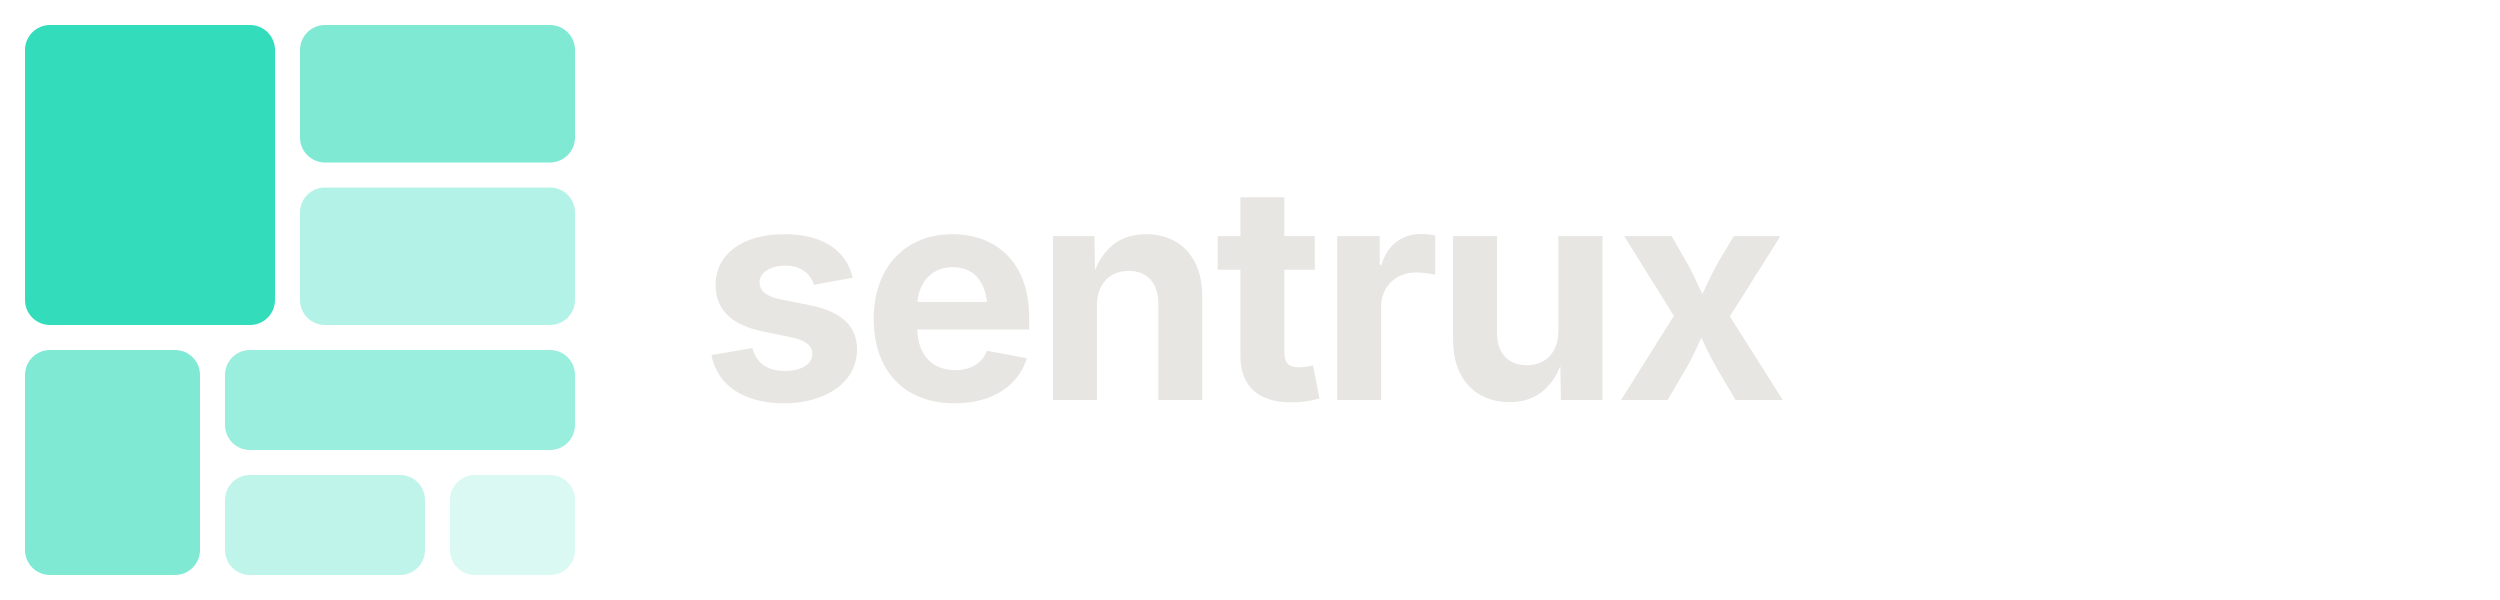
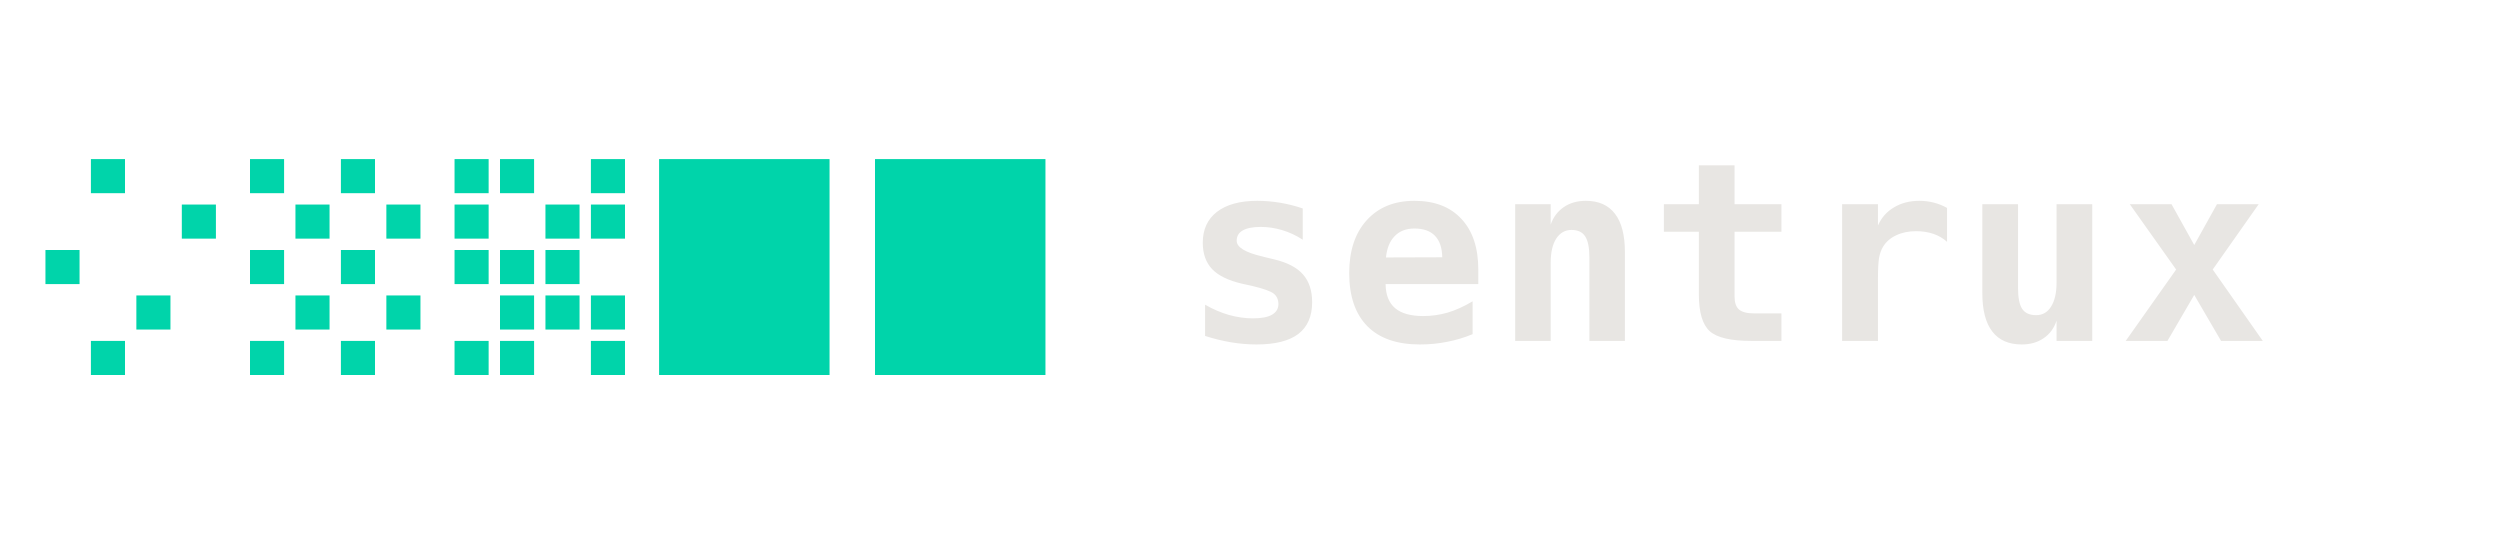
- <svg xmlns="http://www.w3.org/2000/svg" viewBox="0 0 200 48" width="200" height="48">
-   <rect x="2" y="2" width="20" height="24" rx="2" fill="#00d4aa" opacity="0.8" />
-   <rect x="24" y="2" width="22" height="11" rx="2" fill="#00d4aa" opacity="0.5" />
-   <rect x="24" y="15" width="22" height="11" rx="2" fill="#00d4aa" opacity="0.3" />
-   <rect x="2" y="28" width="14" height="18" rx="2" fill="#00d4aa" opacity="0.5" />
-   <rect x="18" y="28" width="28" height="8" rx="2" fill="#00d4aa" opacity="0.4" />
-   <rect x="18" y="38" width="16" height="8" rx="2" fill="#00d4aa" opacity="0.25" />
-   <rect x="36" y="38" width="10" height="8" rx="2" fill="#00d4aa" opacity="0.15" />
-   <text x="56" y="32" font-family="'Instrument Sans', -apple-system, sans-serif" font-size="24" font-weight="700" fill="#e8e6e3" letter-spacing="-0.5">sentrux</text>
+ <svg xmlns="http://www.w3.org/2000/svg" viewBox="0 0 220 48" width="220" height="48">
+   <rect x="8" y="14" width="3" height="3" fill="#00d4aa" />
+   <rect x="16" y="18" width="3" height="3" fill="#00d4aa" />
+   <rect x="4" y="22" width="3" height="3" fill="#00d4aa" />
+   <rect x="12" y="26" width="3" height="3" fill="#00d4aa" />
+   <rect x="8" y="30" width="3" height="3" fill="#00d4aa" />
+   <rect x="22" y="14" width="3" height="3" fill="#00d4aa" />
+   <rect x="30" y="14" width="3" height="3" fill="#00d4aa" />
+   <rect x="26" y="18" width="3" height="3" fill="#00d4aa" />
+   <rect x="34" y="18" width="3" height="3" fill="#00d4aa" />
+   <rect x="22" y="22" width="3" height="3" fill="#00d4aa" />
+   <rect x="30" y="22" width="3" height="3" fill="#00d4aa" />
+   <rect x="26" y="26" width="3" height="3" fill="#00d4aa" />
+   <rect x="34" y="26" width="3" height="3" fill="#00d4aa" />
+   <rect x="22" y="30" width="3" height="3" fill="#00d4aa" />
+   <rect x="30" y="30" width="3" height="3" fill="#00d4aa" />
+   <rect x="40" y="14" width="3" height="3" fill="#00d4aa" />
+   <rect x="44" y="14" width="3" height="3" fill="#00d4aa" />
+   <rect x="52" y="14" width="3" height="3" fill="#00d4aa" />
+   <rect x="40" y="18" width="3" height="3" fill="#00d4aa" />
+   <rect x="48" y="18" width="3" height="3" fill="#00d4aa" />
+   <rect x="52" y="18" width="3" height="3" fill="#00d4aa" />
+   <rect x="40" y="22" width="3" height="3" fill="#00d4aa" />
+   <rect x="44" y="22" width="3" height="3" fill="#00d4aa" />
+   <rect x="48" y="22" width="3" height="3" fill="#00d4aa" />
+   <rect x="44" y="26" width="3" height="3" fill="#00d4aa" />
+   <rect x="48" y="26" width="3" height="3" fill="#00d4aa" />
+   <rect x="52" y="26" width="3" height="3" fill="#00d4aa" />
+   <rect x="40" y="30" width="3" height="3" fill="#00d4aa" />
+   <rect x="44" y="30" width="3" height="3" fill="#00d4aa" />
+   <rect x="52" y="30" width="3" height="3" fill="#00d4aa" />
+   <rect x="58" y="14" width="15" height="19" fill="#00d4aa" />
+   <rect x="77" y="14" width="15" height="19" fill="#00d4aa" />
+   <text x="104" y="30" font-family="'SF Mono', 'Cascadia Code', 'JetBrains Mono', 'Fira Code', ui-monospace, monospace" font-size="22" font-weight="700" fill="#e8e6e3" letter-spacing="0.5">sentrux</text>
</svg>
